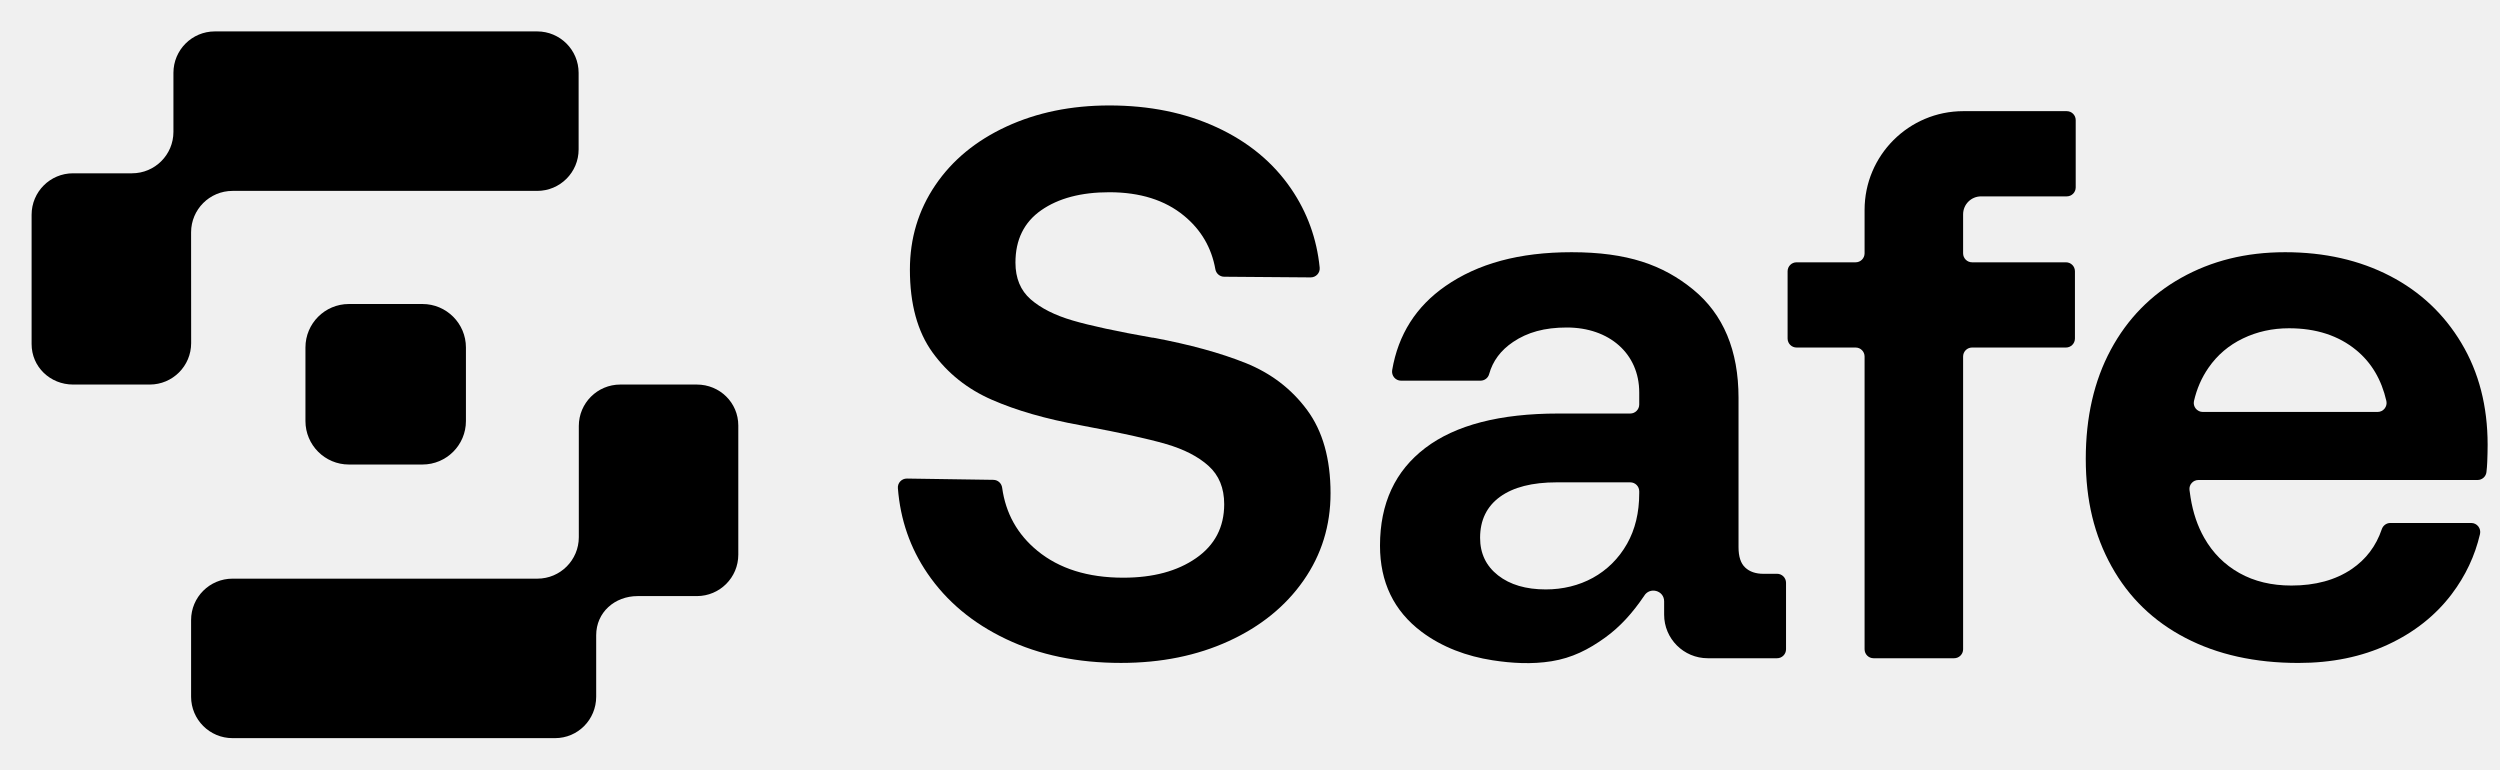
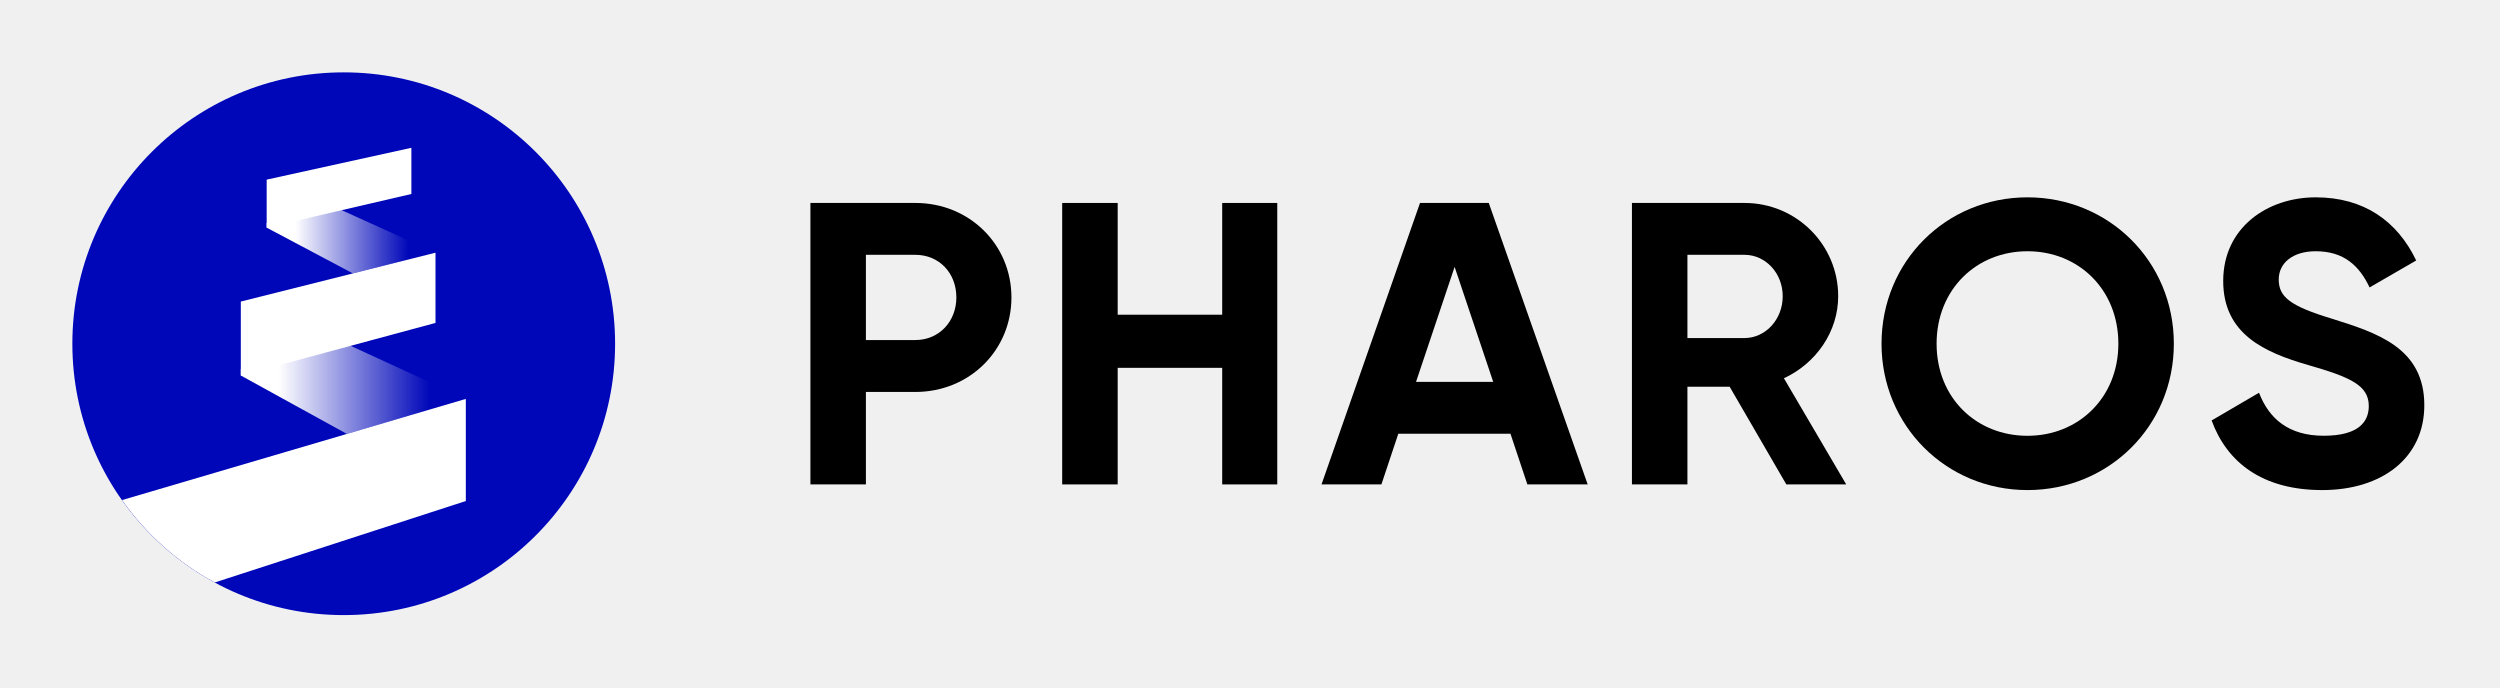
- <svg xmlns="http://www.w3.org/2000/svg" width="78" height="24" viewBox="0 0 78 24" fill="none">
-   <path d="M38.867 11.328C38.078 11.011 37.114 10.747 35.976 10.535H35.952C34.846 10.34 34.016 10.161 33.463 9.998C32.91 9.836 32.475 9.616 32.158 9.34C31.841 9.063 31.682 8.681 31.682 8.193C31.682 7.478 31.951 6.933 32.487 6.559C33.024 6.185 33.732 5.998 34.61 5.998C35.569 5.998 36.346 6.242 36.94 6.73C37.473 7.168 37.799 7.725 37.919 8.399C37.943 8.534 38.057 8.633 38.193 8.634L40.892 8.655C41.058 8.656 41.191 8.514 41.174 8.349C41.084 7.447 40.786 6.626 40.282 5.888C39.721 5.067 38.948 4.428 37.964 3.973C36.98 3.517 35.862 3.29 34.61 3.29C33.423 3.29 32.353 3.509 31.402 3.948C30.451 4.388 29.711 4.997 29.182 5.778C28.653 6.559 28.389 7.437 28.389 8.413C28.389 9.486 28.625 10.348 29.096 10.998C29.568 11.649 30.186 12.141 30.95 12.474C31.714 12.808 32.633 13.072 33.706 13.267L33.828 13.291C34.966 13.503 35.817 13.69 36.378 13.853C36.939 14.016 37.382 14.243 37.707 14.536C38.032 14.829 38.195 15.227 38.195 15.731C38.195 16.447 37.902 17.008 37.317 17.414C36.732 17.821 35.975 18.024 35.048 18.024C33.942 18.024 33.048 17.744 32.365 17.183C31.743 16.672 31.377 16.017 31.267 15.216C31.248 15.078 31.133 14.973 30.994 14.971L28.298 14.931C28.134 14.928 28.001 15.066 28.014 15.23C28.09 16.214 28.398 17.101 28.937 17.89C29.531 18.761 30.348 19.444 31.389 19.939C32.429 20.436 33.625 20.683 34.975 20.683C36.227 20.683 37.349 20.456 38.342 20C39.333 19.545 40.11 18.915 40.671 18.11C41.233 17.305 41.513 16.398 41.513 15.39C41.513 14.316 41.269 13.45 40.781 12.791C40.294 12.132 39.655 11.645 38.866 11.327L38.867 11.328Z" fill="currentColor" />
-   <path d="M55.444 17.903H55.023C54.779 17.903 54.588 17.838 54.45 17.707C54.311 17.578 54.242 17.366 54.242 17.073V12.413C54.242 10.934 53.77 9.807 52.828 9.035C51.884 8.263 50.773 7.869 49.033 7.869C47.391 7.869 46.107 8.226 45.099 8.925C44.18 9.563 43.626 10.436 43.436 11.546C43.407 11.719 43.537 11.877 43.712 11.877H46.191C46.316 11.877 46.427 11.795 46.46 11.675C46.573 11.264 46.823 10.929 47.209 10.669C47.656 10.368 48.187 10.218 48.886 10.218C50.206 10.218 51.144 11.031 51.144 12.243V12.621C51.144 12.776 51.018 12.902 50.864 12.902H48.618C46.796 12.902 45.414 13.26 44.471 13.975C43.528 14.691 43.056 15.707 43.056 17.024C43.056 18.163 43.487 19.058 44.349 19.708C44.996 20.195 45.769 20.477 46.565 20.6C47.173 20.695 47.797 20.729 48.407 20.631C49.045 20.529 49.564 20.266 50.083 19.891C50.55 19.554 50.938 19.122 51.294 18.596C51.467 18.299 51.921 18.418 51.921 18.762V19.176C51.92 19.927 52.53 20.537 53.281 20.537H55.444C55.599 20.537 55.724 20.412 55.724 20.257V18.182C55.724 18.028 55.599 17.902 55.444 17.902V17.903ZM51.144 15.39C51.144 15.992 51.018 16.516 50.766 16.963C50.237 17.901 49.292 18.39 48.228 18.39C47.61 18.39 47.114 18.244 46.74 17.952C46.366 17.659 46.179 17.269 46.179 16.78C46.179 16.228 46.387 15.801 46.801 15.5C47.216 15.2 47.805 15.049 48.57 15.049H50.864C51.019 15.049 51.144 15.174 51.144 15.329V15.39Z" fill="currentColor" />
-   <path d="M64.483 3.468H61.257C59.555 3.468 58.175 4.848 58.175 6.55V7.904C58.175 8.059 58.05 8.184 57.895 8.184H56.053C55.898 8.184 55.773 8.309 55.773 8.464V10.562C55.773 10.717 55.898 10.843 56.053 10.843H57.895C58.05 10.843 58.175 10.968 58.175 11.123V20.257C58.175 20.412 58.3 20.537 58.455 20.537H60.969C61.123 20.537 61.249 20.412 61.249 20.257V11.123C61.249 10.968 61.374 10.843 61.529 10.843H64.458C64.613 10.843 64.738 10.717 64.738 10.562V8.464C64.738 8.309 64.613 8.184 64.458 8.184H61.529C61.374 8.184 61.249 8.059 61.249 7.904V6.687C61.249 6.377 61.5 6.127 61.809 6.127H64.482C64.637 6.127 64.762 6.002 64.762 5.847V3.748C64.762 3.593 64.637 3.468 64.482 3.468H64.483Z" fill="currentColor" />
-   <path d="M76.797 10.706C76.253 9.796 75.508 9.096 74.565 8.608C73.622 8.12 72.532 7.869 71.296 7.869C70.061 7.869 68.995 8.141 68.052 8.669C67.109 9.198 66.376 9.946 65.856 10.913C65.336 11.881 65.076 13.015 65.076 14.317C65.076 15.618 65.344 16.703 65.881 17.671C66.418 18.639 67.186 19.383 68.186 19.903C69.186 20.424 70.361 20.684 71.711 20.684C72.752 20.684 73.683 20.493 74.504 20.111C75.325 19.729 75.988 19.204 76.492 18.538C76.924 17.967 77.218 17.342 77.376 16.663C77.417 16.487 77.284 16.317 77.103 16.317H74.578C74.457 16.317 74.351 16.396 74.312 16.511C74.134 17.036 73.82 17.452 73.37 17.757C72.865 18.098 72.239 18.269 71.492 18.269C70.873 18.269 70.333 18.139 69.869 17.879C69.406 17.619 69.04 17.253 68.772 16.781C68.666 16.595 68.579 16.398 68.51 16.195C68.436 15.977 68.383 15.753 68.346 15.525C68.333 15.446 68.322 15.366 68.312 15.286C68.293 15.12 68.424 14.976 68.591 14.976H77.299C77.44 14.976 77.561 14.871 77.577 14.73C77.589 14.627 77.598 14.522 77.602 14.414C77.61 14.219 77.614 14.04 77.614 13.878C77.614 12.675 77.342 11.618 76.797 10.707L76.797 10.706ZM74.181 12.853H68.727C68.548 12.853 68.413 12.687 68.452 12.512C68.54 12.13 68.69 11.784 68.905 11.474C69.181 11.076 69.539 10.771 69.979 10.56C70.418 10.348 70.897 10.242 71.418 10.242C72.264 10.242 72.963 10.47 73.516 10.925C73.991 11.316 74.303 11.845 74.455 12.511C74.494 12.686 74.36 12.853 74.181 12.853Z" fill="currentColor" />
-   <path d="M21.742 11.998H19.352C18.638 11.998 18.059 12.577 18.059 13.291V16.761C18.059 17.475 17.48 18.054 16.767 18.054H7.255C6.541 18.054 5.962 18.632 5.962 19.346V21.737C5.962 22.451 6.541 23.03 7.255 23.03H17.317C18.031 23.03 18.601 22.451 18.601 21.737V19.819C18.601 19.105 19.18 18.598 19.894 18.598H21.742C22.456 18.598 23.035 18.02 23.035 17.306V13.276C23.035 12.562 22.456 11.998 21.742 11.998H21.742Z" fill="currentColor" />
-   <path d="M5.962 7.249C5.962 6.535 6.54 5.956 7.255 5.956H16.76C17.474 5.956 18.053 5.377 18.053 4.663V2.273C18.053 1.559 17.474 0.98 16.76 0.98H6.704C5.989 0.98 5.411 1.559 5.411 2.273V4.115C5.411 4.829 4.832 5.407 4.118 5.407H2.278C1.564 5.407 0.986 5.986 0.986 6.7V10.734C0.986 11.448 1.567 11.998 2.281 11.998H4.672C5.386 11.998 5.964 11.419 5.964 10.705L5.962 7.249V7.249Z" fill="currentColor" />
-   <path d="M10.885 9.485H13.181C13.93 9.485 14.537 10.093 14.537 10.841V13.137C14.537 13.886 13.929 14.493 13.181 14.493H10.885C10.137 14.493 9.53 13.885 9.53 13.137V10.841C9.53 10.092 10.137 9.485 10.885 9.485Z" fill="currentColor" />
+ <svg xmlns="http://www.w3.org/2000/svg" width="691" height="190" viewBox="0 0 691 190" fill="none">
+   <g clip-path="url(#clip0_518_162)">
+     <path d="M95.006 170.013C136.431 170.013 170.013 136.431 170.013 95.006C170.013 53.581 136.431 20 95.006 20C53.581 20 20 53.581 20 95.006C20 136.431 53.581 170.013 95.006 170.013Z" fill="#0007B9" />
+     <path d="M120.374 69.846L92.6 57.259L73.707 61.648V62.922L97.543 75.573L120.374 69.846Z" fill="url(#paint0_linear_518_162)" />
+     <path d="M128.751 110.231L94.427 94.44L66.563 101.956V103.796L95.881 119.935L128.751 110.257V110.231Z" fill="url(#paint1_linear_518_162)" />
+     <path d="M73.707 62.922L92.6 58.52L113.707 53.617V40.85L73.707 49.653V62.922Z" fill="white" />
+     <path d="M120.373 69.846L97.541 75.573L66.563 83.346V103.771L94.427 96.255L120.373 89.254V69.846Z" fill="white" />
+     <path d="M33.72 138.224C40.373 147.645 49.138 155.483 59.344 161.004L128.752 138.481V110.257L95.869 119.936L33.72 138.224Z" fill="white" />
+   </g>
+   <path d="M279.561 82.216C279.561 96.77 268.008 108.336 253.005 108.336H239.336V133.892H224V56.096H253.005C268.008 56.096 279.561 67.649 279.561 82.216ZM264.341 82.216C264.341 75.433 259.558 70.432 253.005 70.432H239.336V93.987H253.005C259.558 93.987 264.341 88.871 264.341 82.203V82.216Z" fill="currentColor" />
+   <path d="M353.036 56.096V133.892H337.816V101.668H308.926V133.892H293.59V56.096H308.926V86.986H337.816V56.096H353.036Z" fill="currentColor" />
+   <path d="M417.496 119.889H386.49L381.823 133.892H365.269L392.491 56.096H411.495L438.833 133.892H422.163L417.496 119.889ZM412.726 105.553L402.057 73.766L391.389 105.553H412.726Z" fill="currentColor" />
+   <path d="M478.072 106.887H466.403V133.892H451.067V56.096H482.188C496.524 56.096 508.077 67.649 508.077 81.882C508.077 91.666 501.96 100.437 493.074 104.553L510.295 133.892H493.741L478.072 106.887ZM466.403 93.436H482.188C487.971 93.436 492.741 88.32 492.741 81.882C492.741 75.445 487.958 70.432 482.188 70.432H466.403V93.436Z" fill="currentColor" />
+   <path d="M520.054 95C520.054 72.214 537.942 54.544 560.394 54.544C582.847 54.544 600.85 72.214 600.85 95C600.85 117.786 582.847 135.456 560.394 135.456C537.942 135.456 520.054 117.671 520.054 95ZM585.514 95C585.514 79.997 574.512 69.444 560.394 69.444C546.276 69.444 535.274 79.997 535.274 95C535.274 110.003 546.276 120.453 560.394 120.453C574.512 120.453 585.514 109.9 585.514 95Z" fill="currentColor" />
+   <path d="M611.275 116.222L624.393 108.554C627.176 115.773 632.613 120.44 642.281 120.44C651.949 120.44 654.732 116.555 654.732 112.221C654.732 106.438 649.513 104.22 637.947 100.886C626.06 97.436 614.494 92.435 614.494 77.663C614.494 62.892 626.714 54.544 640.05 54.544C653.386 54.544 662.605 61.096 667.837 71.996L654.95 79.446C652.167 73.56 647.949 69.444 640.063 69.444C633.613 69.444 629.843 72.778 629.843 77.228C629.843 82.01 632.843 84.562 644.628 88.114C656.963 91.999 670.081 96.115 670.081 112.003C670.081 126.557 658.412 135.456 641.858 135.456C625.304 135.456 615.52 127.788 611.301 116.235L611.275 116.222Z" fill="currentColor" />
+   <defs>
+     <linearGradient id="paint0_linear_518_162" x1="73.707" y1="66.422" x2="120.374" y2="66.422" gradientUnits="userSpaceOnUse">
+       <stop offset="0.17" stop-color="white" />
+       <stop offset="0.84" stop-color="white" stop-opacity="0" />
+     </linearGradient>
+     <linearGradient id="paint1_linear_518_162" x1="66.563" y1="107.181" x2="128.751" y2="107.181" gradientUnits="userSpaceOnUse">
+       <stop offset="0.17" stop-color="white" />
+       <stop offset="0.84" stop-color="white" stop-opacity="0" />
+     </linearGradient>
+     <clipPath id="clip0_518_162">
+       <rect width="150" height="150" fill="white" transform="translate(20 20)" />
+     </clipPath>
+   </defs>
</svg>
